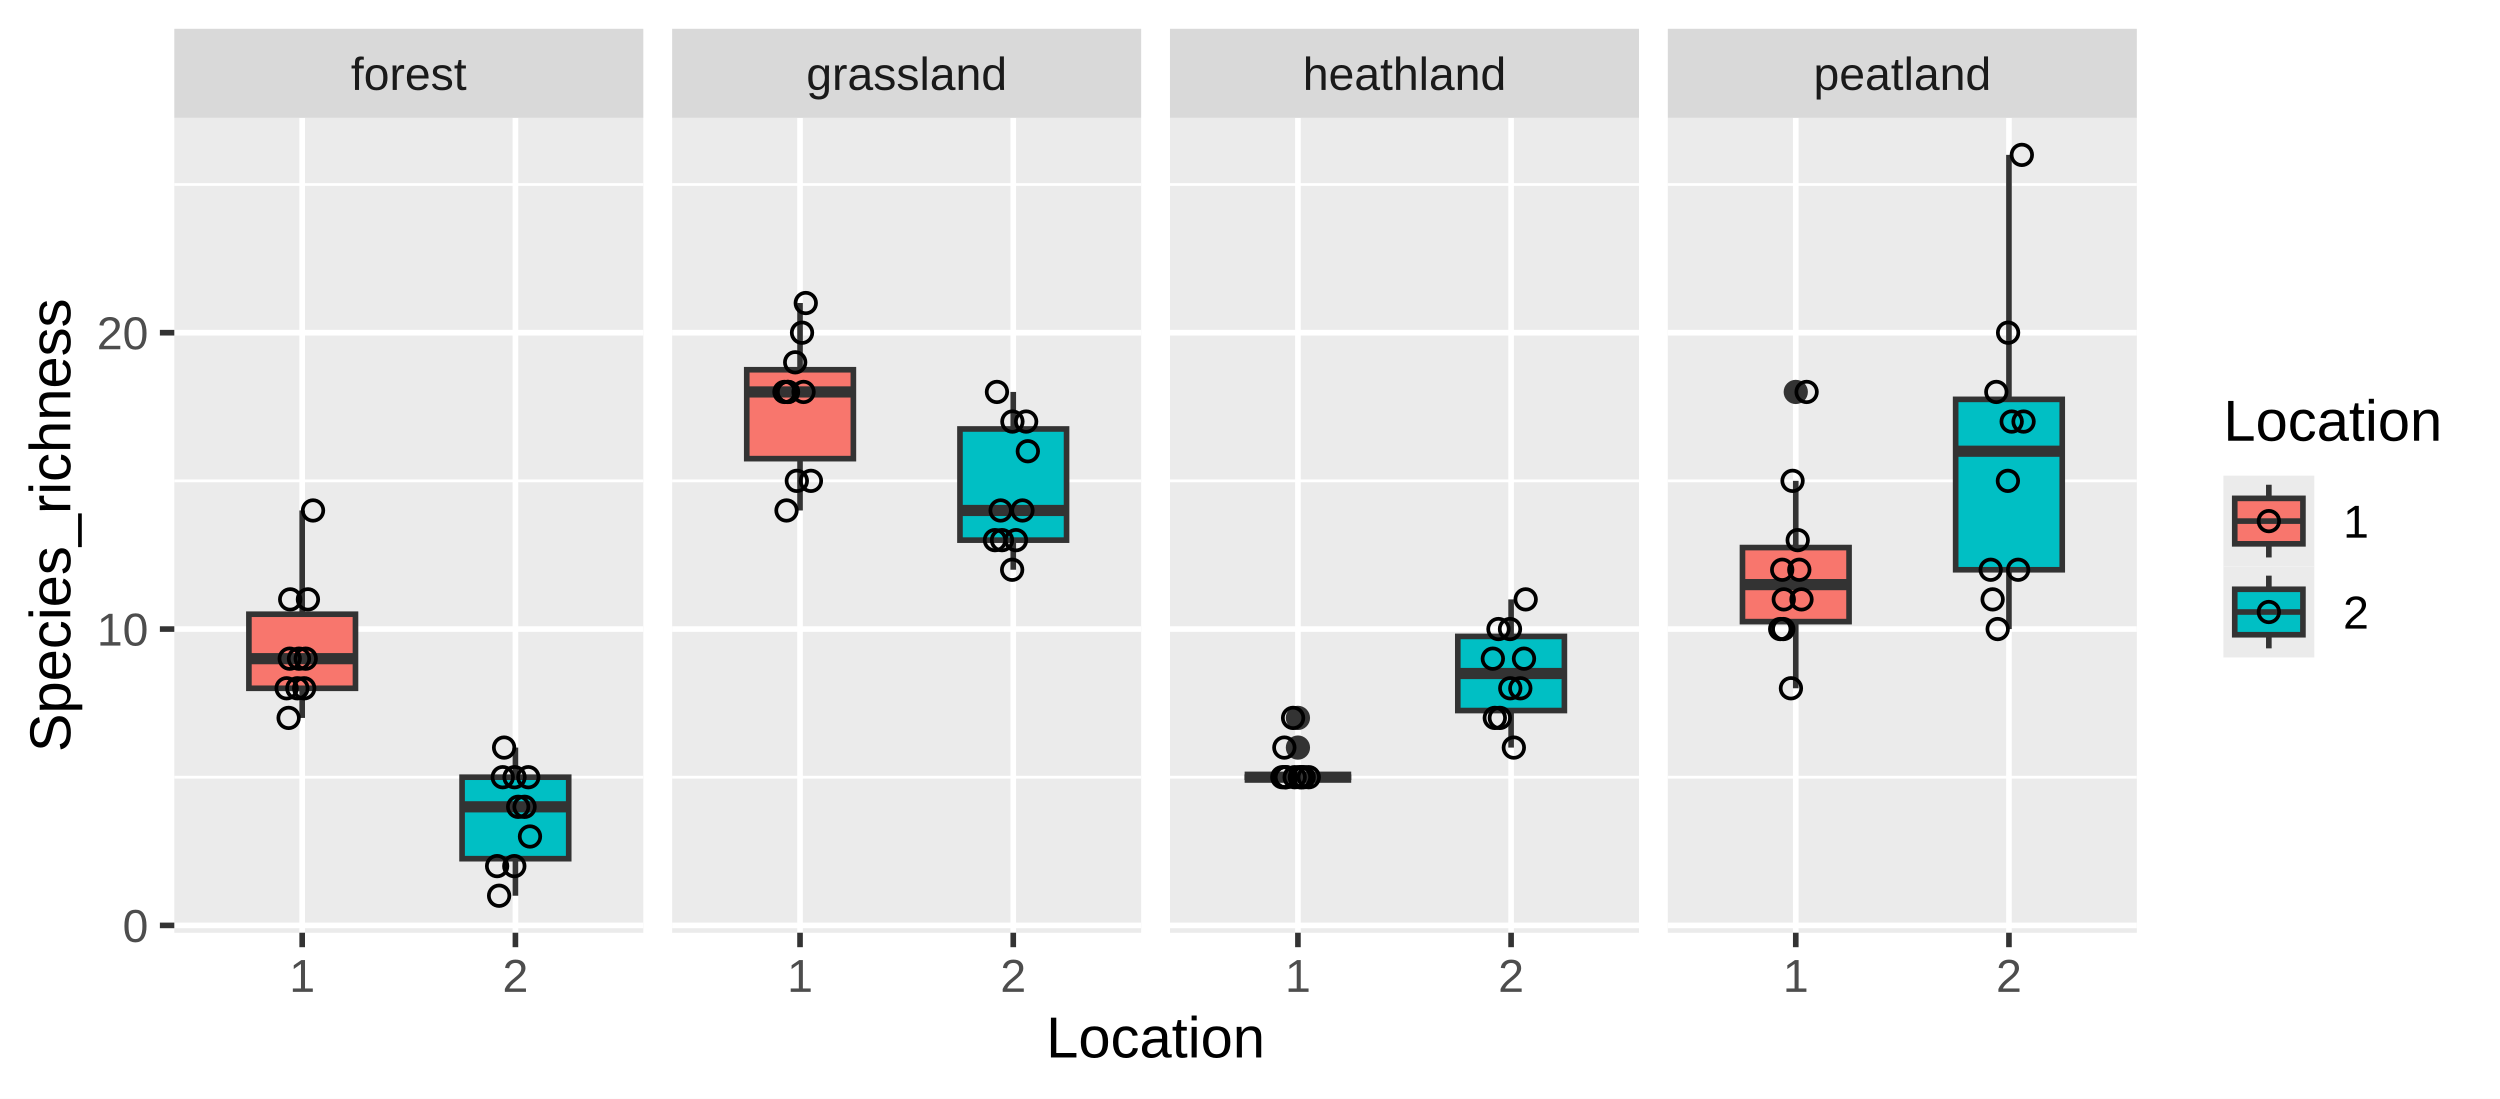
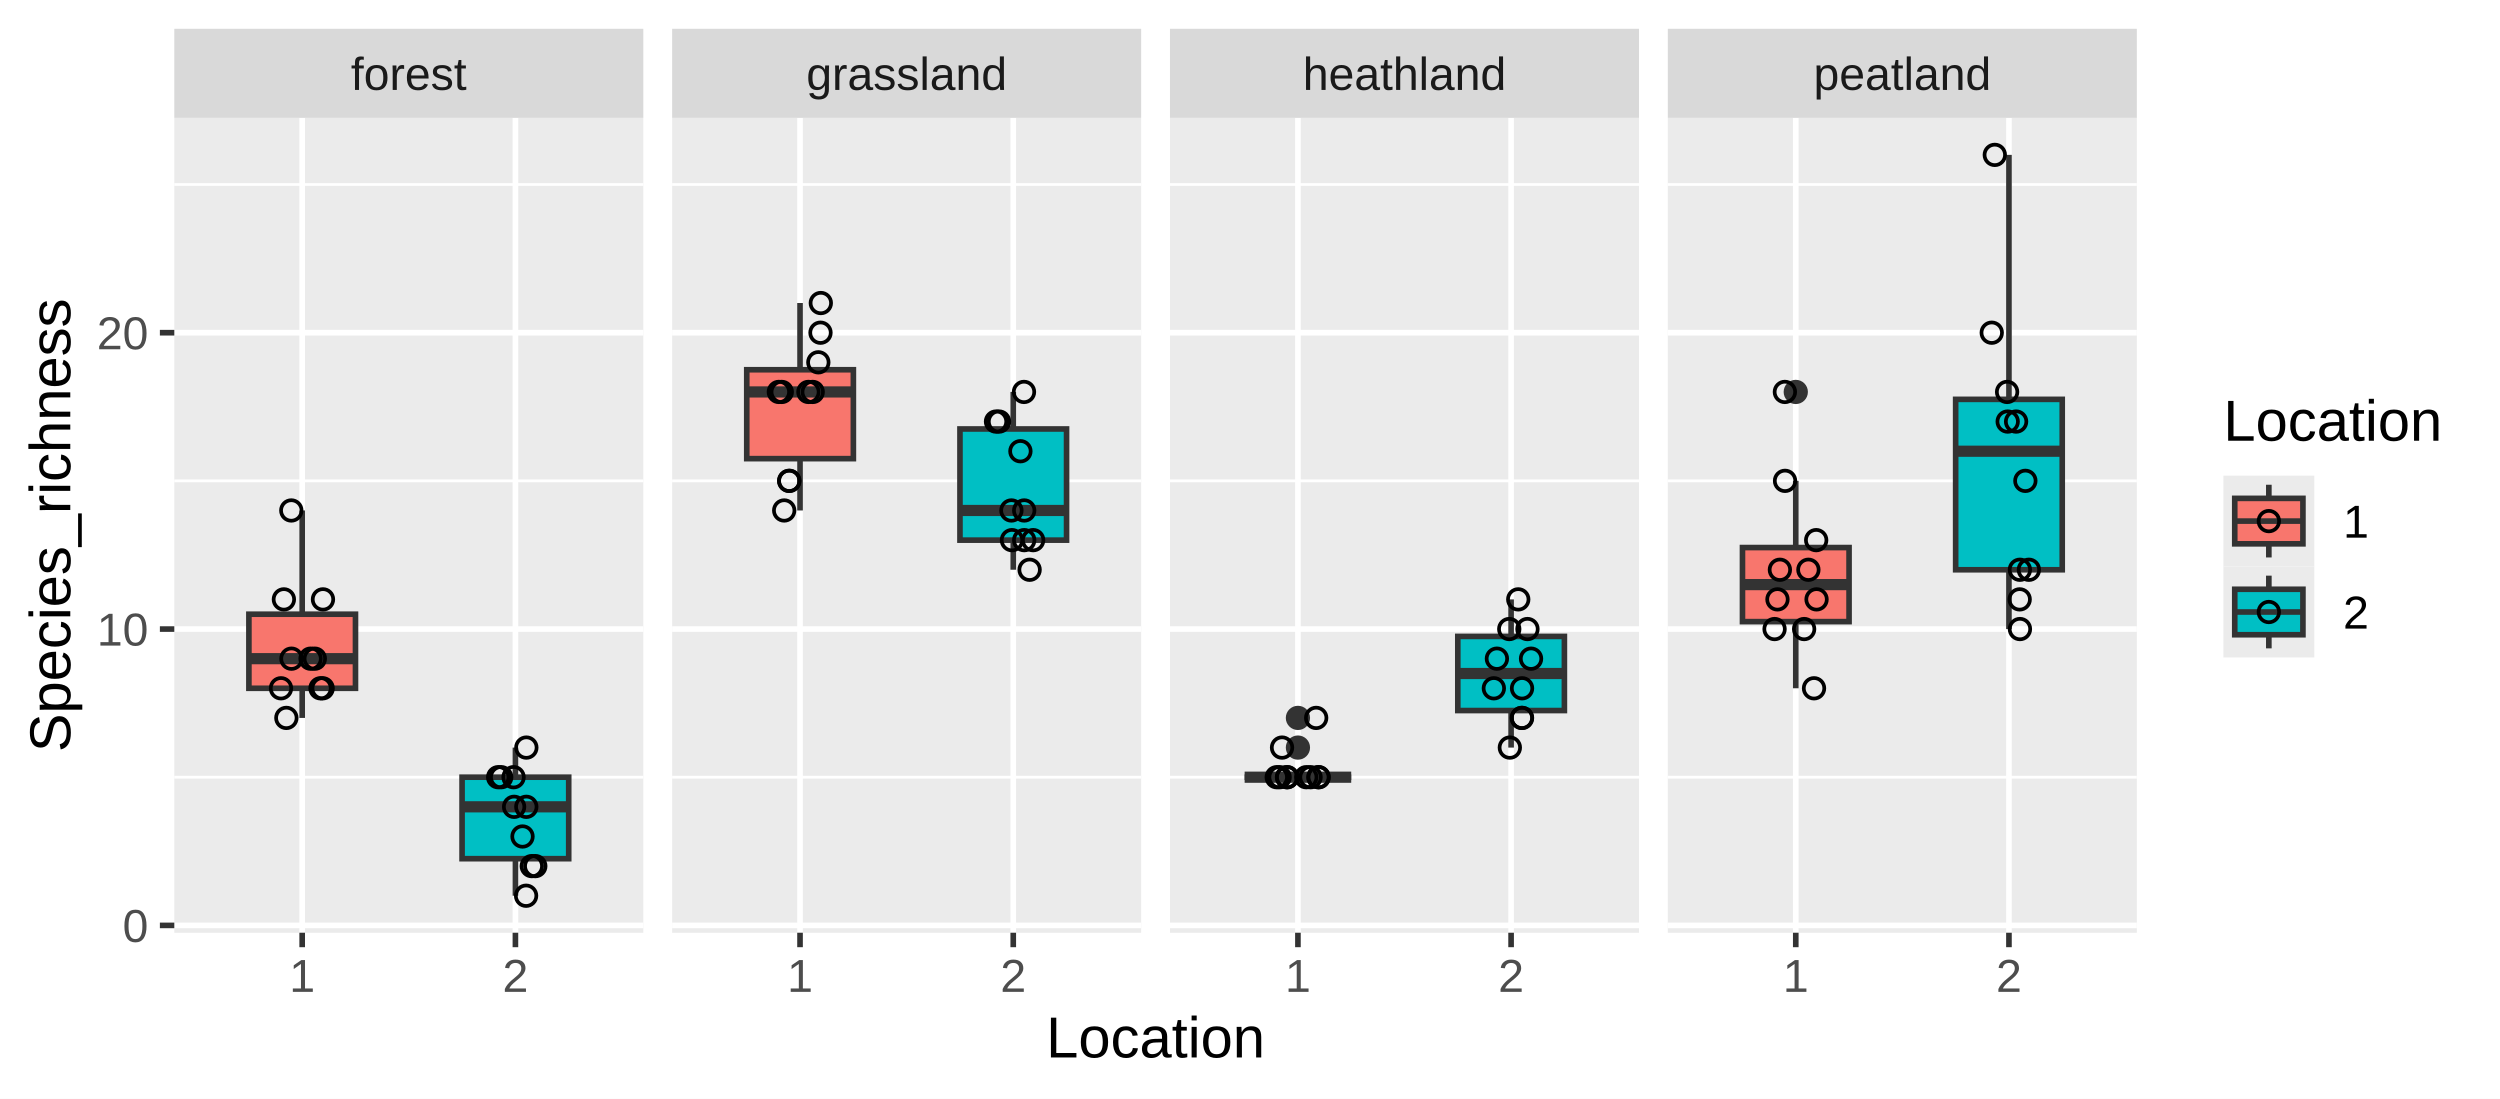
<svg xmlns="http://www.w3.org/2000/svg" width="475.20pt" height="208.80pt" viewBox="0 0 475.20 208.80">
  <g class="svglite">
    <defs>
      <style type="text/css">
    .svglite line, .svglite polyline, .svglite polygon, .svglite path, .svglite rect, .svglite circle {
      fill: none;
      stroke: #000000;
      stroke-linecap: round;
      stroke-linejoin: round;
      stroke-miterlimit: 10.00;
    }
    .svglite text {
      white-space: pre;
    }
    .svglite g.glyphgroup path {
      fill: inherit;
      stroke: none;
    }
  </style>
    </defs>
    <rect width="100%" height="100%" style="stroke: none; fill: #FFFFFF;" />
    <defs>
      <clipPath id="cpMC4wMHw0NzUuMjB8MC4wMHwyMDguODA=">
        <rect x="0.00" y="0.00" width="475.20" height="208.80" />
      </clipPath>
    </defs>
    <g clip-path="url(#cpMC4wMHw0NzUuMjB8MC4wMHwyMDguODA=)">
      <rect x="0" y="0.00" width="475.20" height="208.80" style="stroke-width: 1.07; stroke: #FFFFFF; fill: #FFFFFF;" />
    </g>
    <defs>
      <clipPath id="cpMzMuMTN8MTIyLjI4fDIyLjQwfDE3Ny4zMA==">
        <rect x="33.13" y="22.40" width="89.15" height="154.91" />
      </clipPath>
    </defs>
    <g clip-path="url(#cpMzMuMTN8MTIyLjI4fDIyLjQwfDE3Ny4zMA==)">
      <rect x="33.13" y="22.40" width="89.15" height="154.91" style="stroke-width: 1.07; stroke: none; fill: #EBEBEB;" />
      <polyline points="33.13,147.73 122.28,147.73 " style="stroke-width: 0.53; stroke: #FFFFFF; stroke-linecap: butt;" />
      <polyline points="33.13,91.40 122.28,91.40 " style="stroke-width: 0.53; stroke: #FFFFFF; stroke-linecap: butt;" />
      <polyline points="33.13,35.07 122.28,35.07 " style="stroke-width: 0.53; stroke: #FFFFFF; stroke-linecap: butt;" />
      <polyline points="33.13,175.90 122.28,175.90 " style="stroke-width: 1.07; stroke: #FFFFFF; stroke-linecap: butt;" />
      <polyline points="33.13,119.57 122.28,119.57 " style="stroke-width: 1.07; stroke: #FFFFFF; stroke-linecap: butt;" />
      <polyline points="33.13,63.24 122.28,63.24 " style="stroke-width: 1.07; stroke: #FFFFFF; stroke-linecap: butt;" />
      <polyline points="57.44,177.30 57.44,22.40 " style="stroke-width: 1.07; stroke: #FFFFFF; stroke-linecap: butt;" />
      <polyline points="97.97,177.30 97.97,22.40 " style="stroke-width: 1.07; stroke: #FFFFFF; stroke-linecap: butt;" />
      <line x1="57.44" y1="116.75" x2="57.44" y2="97.03" style="stroke-width: 1.07; stroke: #333333; stroke-linecap: butt;" />
      <line x1="57.44" y1="130.83" x2="57.44" y2="136.46" style="stroke-width: 1.07; stroke: #333333; stroke-linecap: butt;" />
      <polygon points="47.31,116.75 47.31,130.83 67.57,130.83 67.57,116.75 47.31,116.75 " style="stroke-width: 1.07; stroke: #333333; stroke-linecap: butt; stroke-linejoin: miter; fill: #F8766D;" />
      <line x1="47.31" y1="125.20" x2="67.57" y2="125.20" style="stroke-width: 2.13; stroke: #333333; stroke-linecap: butt; stroke-linejoin: miter;" />
      <line x1="97.97" y1="147.73" x2="97.97" y2="142.10" style="stroke-width: 1.07; stroke: #333333; stroke-linecap: butt;" />
      <line x1="97.97" y1="163.22" x2="97.97" y2="170.26" style="stroke-width: 1.07; stroke: #333333; stroke-linecap: butt;" />
      <polygon points="87.83,147.73 87.83,163.22 108.10,163.22 108.10,147.73 87.83,147.73 " style="stroke-width: 1.07; stroke: #333333; stroke-linecap: butt; stroke-linejoin: miter; fill: #00BFC4;" />
      <line x1="87.83" y1="153.36" x2="108.10" y2="153.36" style="stroke-width: 2.13; stroke: #333333; stroke-linecap: butt; stroke-linejoin: miter;" />
-       <circle cx="55.16" cy="113.93" r="1.95" style="stroke-width: 0.71;" />
-       <circle cx="55.07" cy="125.20" r="1.95" style="stroke-width: 0.71;" />
-       <circle cx="58.53" cy="113.93" r="1.95" style="stroke-width: 0.71;" />
-       <circle cx="59.50" cy="97.03" r="1.95" style="stroke-width: 0.71;" />
-       <circle cx="56.83" cy="125.20" r="1.95" style="stroke-width: 0.71;" />
-       <circle cx="56.52" cy="130.83" r="1.95" style="stroke-width: 0.71;" />
-       <circle cx="57.82" cy="130.83" r="1.95" style="stroke-width: 0.71;" />
-       <circle cx="58.11" cy="125.20" r="1.95" style="stroke-width: 0.71;" />
-       <circle cx="54.86" cy="136.46" r="1.95" style="stroke-width: 0.71;" />
-       <circle cx="54.48" cy="130.83" r="1.95" style="stroke-width: 0.71;" />
-       <circle cx="100.42" cy="147.73" r="1.95" style="stroke-width: 0.71;" />
-       <circle cx="95.56" cy="147.73" r="1.95" style="stroke-width: 0.71;" />
-       <circle cx="99.71" cy="153.36" r="1.95" style="stroke-width: 0.71;" />
-       <circle cx="97.80" cy="147.73" r="1.95" style="stroke-width: 0.71;" />
-       <circle cx="94.87" cy="170.26" r="1.95" style="stroke-width: 0.71;" />
-       <circle cx="100.74" cy="159.00" r="1.95" style="stroke-width: 0.71;" />
-       <circle cx="97.76" cy="164.63" r="1.95" style="stroke-width: 0.71;" />
-       <circle cx="94.49" cy="164.63" r="1.95" style="stroke-width: 0.71;" />
-       <circle cx="95.82" cy="142.10" r="1.95" style="stroke-width: 0.71;" />
-       <circle cx="98.49" cy="153.36" r="1.95" style="stroke-width: 0.71;" />
+       <circle cx="53.96" cy="113.93" r="1.95" style="stroke-width: 0.71;" />
+       <circle cx="59.03" cy="125.20" r="1.95" style="stroke-width: 0.71;" />
+       <circle cx="61.39" cy="113.93" r="1.95" style="stroke-width: 0.71;" />
+       <circle cx="55.37" cy="97.03" r="1.95" style="stroke-width: 0.71;" />
+       <circle cx="55.40" cy="125.20" r="1.95" style="stroke-width: 0.71;" />
+       <circle cx="60.92" cy="130.83" r="1.95" style="stroke-width: 0.71;" />
+       <circle cx="61.33" cy="130.83" r="1.95" style="stroke-width: 0.71;" />
+       <circle cx="59.84" cy="125.20" r="1.95" style="stroke-width: 0.71;" />
+       <circle cx="54.43" cy="136.46" r="1.95" style="stroke-width: 0.71;" />
+       <circle cx="53.41" cy="130.83" r="1.95" style="stroke-width: 0.71;" />
+       <circle cx="95.27" cy="147.73" r="1.95" style="stroke-width: 0.71;" />
+       <circle cx="97.62" cy="147.73" r="1.95" style="stroke-width: 0.71;" />
+       <circle cx="100.04" cy="153.36" r="1.95" style="stroke-width: 0.71;" />
+       <circle cx="94.69" cy="147.73" r="1.95" style="stroke-width: 0.71;" />
+       <circle cx="100.00" cy="170.26" r="1.95" style="stroke-width: 0.71;" />
+       <circle cx="99.32" cy="159.00" r="1.95" style="stroke-width: 0.71;" />
+       <circle cx="101.08" cy="164.63" r="1.95" style="stroke-width: 0.71;" />
+       <circle cx="101.75" cy="164.63" r="1.95" style="stroke-width: 0.71;" />
+       <circle cx="100.05" cy="142.10" r="1.95" style="stroke-width: 0.71;" />
+       <circle cx="97.72" cy="153.36" r="1.95" style="stroke-width: 0.71;" />
    </g>
    <g clip-path="url(#cpMC4wMHw0NzUuMjB8MC4wMHwyMDguODA=)">
</g>
    <defs>
      <clipPath id="cpMTI3Ljc2fDIxNi45MXwyMi40MHwxNzcuMzA=">
        <rect x="127.76" y="22.40" width="89.15" height="154.91" />
      </clipPath>
    </defs>
    <g clip-path="url(#cpMTI3Ljc2fDIxNi45MXwyMi40MHwxNzcuMzA=)">
      <rect x="127.76" y="22.40" width="89.15" height="154.91" style="stroke-width: 1.07; stroke: none; fill: #EBEBEB;" />
      <polyline points="127.76,147.73 216.91,147.73 " style="stroke-width: 0.53; stroke: #FFFFFF; stroke-linecap: butt;" />
      <polyline points="127.76,91.40 216.91,91.40 " style="stroke-width: 0.53; stroke: #FFFFFF; stroke-linecap: butt;" />
      <polyline points="127.76,35.07 216.91,35.07 " style="stroke-width: 0.53; stroke: #FFFFFF; stroke-linecap: butt;" />
      <polyline points="127.76,175.90 216.91,175.90 " style="stroke-width: 1.07; stroke: #FFFFFF; stroke-linecap: butt;" />
      <polyline points="127.76,119.57 216.91,119.57 " style="stroke-width: 1.07; stroke: #FFFFFF; stroke-linecap: butt;" />
      <polyline points="127.76,63.24 216.91,63.24 " style="stroke-width: 1.07; stroke: #FFFFFF; stroke-linecap: butt;" />
      <polyline points="152.07,177.30 152.07,22.40 " style="stroke-width: 1.07; stroke: #FFFFFF; stroke-linecap: butt;" />
      <polyline points="192.60,177.30 192.60,22.40 " style="stroke-width: 1.07; stroke: #FFFFFF; stroke-linecap: butt;" />
      <line x1="152.07" y1="70.28" x2="152.07" y2="57.60" style="stroke-width: 1.07; stroke: #333333; stroke-linecap: butt;" />
      <line x1="152.07" y1="87.18" x2="152.07" y2="97.03" style="stroke-width: 1.07; stroke: #333333; stroke-linecap: butt;" />
      <polygon points="141.94,70.28 141.94,87.18 162.21,87.18 162.21,70.28 141.94,70.28 " style="stroke-width: 1.07; stroke: #333333; stroke-linecap: butt; stroke-linejoin: miter; fill: #F8766D;" />
      <line x1="141.94" y1="74.50" x2="162.21" y2="74.50" style="stroke-width: 2.13; stroke: #333333; stroke-linecap: butt; stroke-linejoin: miter;" />
      <line x1="192.60" y1="81.54" x2="192.60" y2="74.50" style="stroke-width: 1.07; stroke: #333333; stroke-linecap: butt;" />
      <line x1="192.60" y1="102.67" x2="192.60" y2="108.30" style="stroke-width: 1.07; stroke: #333333; stroke-linecap: butt;" />
      <polygon points="182.47,81.54 182.47,102.67 202.73,102.67 202.73,81.54 182.47,81.54 " style="stroke-width: 1.07; stroke: #333333; stroke-linecap: butt; stroke-linejoin: miter; fill: #00BFC4;" />
      <line x1="182.47" y1="97.03" x2="202.73" y2="97.03" style="stroke-width: 2.13; stroke: #333333; stroke-linecap: butt; stroke-linejoin: miter;" />
-       <circle cx="149.79" cy="74.50" r="1.95" style="stroke-width: 0.71;" />
-       <circle cx="149.70" cy="74.50" r="1.95" style="stroke-width: 0.71;" />
-       <circle cx="153.16" cy="57.60" r="1.95" style="stroke-width: 0.71;" />
-       <circle cx="154.14" cy="91.40" r="1.95" style="stroke-width: 0.71;" />
-       <circle cx="151.46" cy="91.40" r="1.95" style="stroke-width: 0.71;" />
-       <circle cx="151.15" cy="68.87" r="1.95" style="stroke-width: 0.71;" />
-       <circle cx="152.45" cy="63.24" r="1.95" style="stroke-width: 0.71;" />
-       <circle cx="152.74" cy="74.50" r="1.95" style="stroke-width: 0.71;" />
-       <circle cx="149.50" cy="97.03" r="1.95" style="stroke-width: 0.71;" />
-       <circle cx="149.11" cy="74.50" r="1.95" style="stroke-width: 0.71;" />
-       <circle cx="195.05" cy="80.13" r="1.95" style="stroke-width: 0.71;" />
-       <circle cx="190.20" cy="97.03" r="1.95" style="stroke-width: 0.71;" />
-       <circle cx="194.35" cy="97.03" r="1.95" style="stroke-width: 0.71;" />
-       <circle cx="192.44" cy="80.13" r="1.95" style="stroke-width: 0.71;" />
-       <circle cx="189.50" cy="74.50" r="1.95" style="stroke-width: 0.71;" />
-       <circle cx="195.37" cy="85.77" r="1.95" style="stroke-width: 0.71;" />
-       <circle cx="192.39" cy="108.30" r="1.95" style="stroke-width: 0.71;" />
-       <circle cx="189.12" cy="102.67" r="1.95" style="stroke-width: 0.71;" />
-       <circle cx="190.46" cy="102.67" r="1.95" style="stroke-width: 0.71;" />
-       <circle cx="193.12" cy="102.67" r="1.95" style="stroke-width: 0.71;" />
+       <circle cx="148.60" cy="74.50" r="1.95" style="stroke-width: 0.71;" />
+       <circle cx="153.66" cy="74.50" r="1.95" style="stroke-width: 0.71;" />
+       <circle cx="156.02" cy="57.60" r="1.95" style="stroke-width: 0.71;" />
+       <circle cx="150.00" cy="91.40" r="1.95" style="stroke-width: 0.71;" />
+       <circle cx="150.04" cy="91.40" r="1.95" style="stroke-width: 0.71;" />
+       <circle cx="155.55" cy="68.87" r="1.95" style="stroke-width: 0.71;" />
+       <circle cx="155.96" cy="63.24" r="1.95" style="stroke-width: 0.71;" />
+       <circle cx="154.48" cy="74.50" r="1.95" style="stroke-width: 0.71;" />
+       <circle cx="149.06" cy="97.03" r="1.95" style="stroke-width: 0.71;" />
+       <circle cx="148.04" cy="74.50" r="1.95" style="stroke-width: 0.71;" />
+       <circle cx="189.90" cy="80.13" r="1.95" style="stroke-width: 0.71;" />
+       <circle cx="192.25" cy="97.03" r="1.95" style="stroke-width: 0.71;" />
+       <circle cx="194.68" cy="97.03" r="1.95" style="stroke-width: 0.71;" />
+       <circle cx="189.32" cy="80.13" r="1.95" style="stroke-width: 0.71;" />
+       <circle cx="194.64" cy="74.50" r="1.95" style="stroke-width: 0.71;" />
+       <circle cx="193.96" cy="85.77" r="1.95" style="stroke-width: 0.71;" />
+       <circle cx="195.71" cy="108.30" r="1.95" style="stroke-width: 0.71;" />
+       <circle cx="196.38" cy="102.67" r="1.95" style="stroke-width: 0.71;" />
+       <circle cx="194.68" cy="102.67" r="1.95" style="stroke-width: 0.71;" />
+       <circle cx="192.35" cy="102.67" r="1.95" style="stroke-width: 0.71;" />
    </g>
    <g clip-path="url(#cpMC4wMHw0NzUuMjB8MC4wMHwyMDguODA=)">
</g>
    <defs>
      <clipPath id="cpMjIyLjM5fDMxMS41NXwyMi40MHwxNzcuMzA=">
        <rect x="222.39" y="22.40" width="89.15" height="154.91" />
      </clipPath>
    </defs>
    <g clip-path="url(#cpMjIyLjM5fDMxMS41NXwyMi40MHwxNzcuMzA=)">
      <rect x="222.39" y="22.40" width="89.15" height="154.91" style="stroke-width: 1.07; stroke: none; fill: #EBEBEB;" />
      <polyline points="222.39,147.73 311.55,147.73 " style="stroke-width: 0.53; stroke: #FFFFFF; stroke-linecap: butt;" />
      <polyline points="222.39,91.40 311.55,91.40 " style="stroke-width: 0.53; stroke: #FFFFFF; stroke-linecap: butt;" />
      <polyline points="222.39,35.07 311.55,35.07 " style="stroke-width: 0.53; stroke: #FFFFFF; stroke-linecap: butt;" />
      <polyline points="222.39,175.90 311.55,175.90 " style="stroke-width: 1.07; stroke: #FFFFFF; stroke-linecap: butt;" />
      <polyline points="222.39,119.57 311.55,119.57 " style="stroke-width: 1.07; stroke: #FFFFFF; stroke-linecap: butt;" />
      <polyline points="222.39,63.24 311.55,63.24 " style="stroke-width: 1.07; stroke: #FFFFFF; stroke-linecap: butt;" />
      <polyline points="246.71,177.30 246.71,22.40 " style="stroke-width: 1.07; stroke: #FFFFFF; stroke-linecap: butt;" />
      <polyline points="287.23,177.30 287.23,22.40 " style="stroke-width: 1.07; stroke: #FFFFFF; stroke-linecap: butt;" />
      <circle cx="246.71" cy="136.46" r="1.95" style="stroke-width: 0.71; stroke: #333333; fill: #333333;" />
      <circle cx="246.71" cy="142.10" r="1.95" style="stroke-width: 0.71; stroke: #333333; fill: #333333;" />
      <line x1="246.71" y1="147.73" x2="246.71" y2="147.73" style="stroke-width: 1.07; stroke: #333333; stroke-linecap: butt;" />
      <line x1="246.71" y1="147.73" x2="246.71" y2="147.73" style="stroke-width: 1.07; stroke: #333333; stroke-linecap: butt;" />
      <polygon points="236.58,147.73 236.58,147.73 256.84,147.73 256.84,147.73 236.58,147.73 " style="stroke-width: 1.07; stroke: #333333; stroke-linecap: butt; stroke-linejoin: miter; fill: #F8766D;" />
      <line x1="236.58" y1="147.73" x2="256.84" y2="147.73" style="stroke-width: 2.13; stroke: #333333; stroke-linecap: butt; stroke-linejoin: miter;" />
      <line x1="287.23" y1="120.97" x2="287.23" y2="113.93" style="stroke-width: 1.07; stroke: #333333; stroke-linecap: butt;" />
      <line x1="287.23" y1="135.06" x2="287.23" y2="142.10" style="stroke-width: 1.07; stroke: #333333; stroke-linecap: butt;" />
      <polygon points="277.10,120.97 277.10,135.06 297.36,135.06 297.36,120.97 277.10,120.97 " style="stroke-width: 1.07; stroke: #333333; stroke-linecap: butt; stroke-linejoin: miter; fill: #00BFC4;" />
      <line x1="277.10" y1="128.02" x2="297.36" y2="128.02" style="stroke-width: 2.13; stroke: #333333; stroke-linecap: butt; stroke-linejoin: miter;" />
-       <circle cx="244.42" cy="147.73" r="1.95" style="stroke-width: 0.71;" />
-       <circle cx="244.34" cy="147.73" r="1.95" style="stroke-width: 0.71;" />
-       <circle cx="247.80" cy="147.73" r="1.95" style="stroke-width: 0.71;" />
-       <circle cx="248.77" cy="147.73" r="1.95" style="stroke-width: 0.71;" />
-       <circle cx="246.09" cy="147.73" r="1.95" style="stroke-width: 0.71;" />
-       <circle cx="245.79" cy="136.46" r="1.95" style="stroke-width: 0.71;" />
-       <circle cx="247.08" cy="147.73" r="1.95" style="stroke-width: 0.71;" />
-       <circle cx="247.38" cy="147.73" r="1.95" style="stroke-width: 0.71;" />
-       <circle cx="244.13" cy="142.10" r="1.95" style="stroke-width: 0.71;" />
-       <circle cx="243.74" cy="147.73" r="1.95" style="stroke-width: 0.71;" />
-       <circle cx="289.68" cy="125.20" r="1.95" style="stroke-width: 0.71;" />
-       <circle cx="284.83" cy="119.57" r="1.95" style="stroke-width: 0.71;" />
-       <circle cx="288.98" cy="130.83" r="1.95" style="stroke-width: 0.71;" />
-       <circle cx="287.07" cy="130.83" r="1.95" style="stroke-width: 0.71;" />
-       <circle cx="284.13" cy="136.46" r="1.95" style="stroke-width: 0.71;" />
-       <circle cx="290.00" cy="113.93" r="1.95" style="stroke-width: 0.71;" />
-       <circle cx="287.02" cy="119.57" r="1.95" style="stroke-width: 0.71;" />
-       <circle cx="283.76" cy="125.20" r="1.95" style="stroke-width: 0.71;" />
-       <circle cx="285.09" cy="136.46" r="1.95" style="stroke-width: 0.71;" />
-       <circle cx="287.75" cy="142.10" r="1.95" style="stroke-width: 0.71;" />
+       <circle cx="243.23" cy="147.73" r="1.95" style="stroke-width: 0.71;" />
+       <circle cx="248.29" cy="147.73" r="1.95" style="stroke-width: 0.71;" />
+       <circle cx="250.66" cy="147.73" r="1.95" style="stroke-width: 0.71;" />
+       <circle cx="244.63" cy="147.73" r="1.95" style="stroke-width: 0.71;" />
+       <circle cx="244.67" cy="147.73" r="1.95" style="stroke-width: 0.71;" />
+       <circle cx="250.18" cy="136.46" r="1.95" style="stroke-width: 0.71;" />
+       <circle cx="250.59" cy="147.73" r="1.95" style="stroke-width: 0.71;" />
+       <circle cx="249.11" cy="147.73" r="1.95" style="stroke-width: 0.71;" />
+       <circle cx="243.69" cy="142.10" r="1.95" style="stroke-width: 0.71;" />
+       <circle cx="242.68" cy="147.73" r="1.95" style="stroke-width: 0.71;" />
+       <circle cx="284.53" cy="125.20" r="1.95" style="stroke-width: 0.71;" />
+       <circle cx="286.88" cy="119.57" r="1.95" style="stroke-width: 0.71;" />
+       <circle cx="289.31" cy="130.83" r="1.95" style="stroke-width: 0.71;" />
+       <circle cx="283.95" cy="130.83" r="1.95" style="stroke-width: 0.71;" />
+       <circle cx="289.27" cy="136.46" r="1.95" style="stroke-width: 0.71;" />
+       <circle cx="288.59" cy="113.93" r="1.95" style="stroke-width: 0.71;" />
+       <circle cx="290.34" cy="119.57" r="1.95" style="stroke-width: 0.71;" />
+       <circle cx="291.02" cy="125.20" r="1.95" style="stroke-width: 0.71;" />
+       <circle cx="289.31" cy="136.46" r="1.95" style="stroke-width: 0.71;" />
+       <circle cx="286.99" cy="142.10" r="1.95" style="stroke-width: 0.71;" />
    </g>
    <g clip-path="url(#cpMC4wMHw0NzUuMjB8MC4wMHwyMDguODA=)">
</g>
    <defs>
      <clipPath id="cpMzE3LjAyfDQwNi4xOHwyMi40MHwxNzcuMzA=">
        <rect x="317.02" y="22.40" width="89.15" height="154.91" />
      </clipPath>
    </defs>
    <g clip-path="url(#cpMzE3LjAyfDQwNi4xOHwyMi40MHwxNzcuMzA=)">
      <rect x="317.02" y="22.40" width="89.15" height="154.91" style="stroke-width: 1.07; stroke: none; fill: #EBEBEB;" />
      <polyline points="317.02,147.73 406.18,147.73 " style="stroke-width: 0.53; stroke: #FFFFFF; stroke-linecap: butt;" />
      <polyline points="317.02,91.40 406.18,91.40 " style="stroke-width: 0.53; stroke: #FFFFFF; stroke-linecap: butt;" />
      <polyline points="317.02,35.07 406.18,35.07 " style="stroke-width: 0.53; stroke: #FFFFFF; stroke-linecap: butt;" />
      <polyline points="317.02,175.90 406.18,175.90 " style="stroke-width: 1.07; stroke: #FFFFFF; stroke-linecap: butt;" />
      <polyline points="317.02,119.57 406.18,119.57 " style="stroke-width: 1.07; stroke: #FFFFFF; stroke-linecap: butt;" />
      <polyline points="317.02,63.24 406.18,63.24 " style="stroke-width: 1.07; stroke: #FFFFFF; stroke-linecap: butt;" />
      <polyline points="341.34,177.30 341.34,22.40 " style="stroke-width: 1.07; stroke: #FFFFFF; stroke-linecap: butt;" />
      <polyline points="381.86,177.30 381.86,22.40 " style="stroke-width: 1.07; stroke: #FFFFFF; stroke-linecap: butt;" />
      <circle cx="341.34" cy="74.50" r="1.95" style="stroke-width: 0.71; stroke: #333333; fill: #333333;" />
      <line x1="341.34" y1="104.08" x2="341.34" y2="91.40" style="stroke-width: 1.07; stroke: #333333; stroke-linecap: butt;" />
      <line x1="341.34" y1="118.16" x2="341.34" y2="130.83" style="stroke-width: 1.07; stroke: #333333; stroke-linecap: butt;" />
      <polygon points="331.21,104.08 331.21,118.16 351.47,118.16 351.47,104.08 331.21,104.08 " style="stroke-width: 1.07; stroke: #333333; stroke-linecap: butt; stroke-linejoin: miter; fill: #F8766D;" />
      <line x1="331.21" y1="111.12" x2="351.47" y2="111.12" style="stroke-width: 2.13; stroke: #333333; stroke-linecap: butt; stroke-linejoin: miter;" />
      <line x1="381.86" y1="75.91" x2="381.86" y2="29.44" style="stroke-width: 1.07; stroke: #333333; stroke-linecap: butt;" />
      <line x1="381.86" y1="108.30" x2="381.86" y2="119.57" style="stroke-width: 1.07; stroke: #333333; stroke-linecap: butt;" />
      <polygon points="371.73,75.91 371.73,108.30 391.99,108.30 391.99,75.91 371.73,75.91 " style="stroke-width: 1.07; stroke: #333333; stroke-linecap: butt; stroke-linejoin: miter; fill: #00BFC4;" />
      <line x1="371.73" y1="85.77" x2="391.99" y2="85.77" style="stroke-width: 2.13; stroke: #333333; stroke-linecap: butt; stroke-linejoin: miter;" />
-       <circle cx="339.06" cy="113.93" r="1.95" style="stroke-width: 0.71;" />
-       <circle cx="338.97" cy="119.57" r="1.95" style="stroke-width: 0.71;" />
-       <circle cx="342.43" cy="113.93" r="1.95" style="stroke-width: 0.71;" />
-       <circle cx="343.40" cy="74.50" r="1.95" style="stroke-width: 0.71;" />
-       <circle cx="340.73" cy="91.40" r="1.95" style="stroke-width: 0.71;" />
-       <circle cx="340.42" cy="130.83" r="1.95" style="stroke-width: 0.71;" />
-       <circle cx="341.71" cy="102.67" r="1.95" style="stroke-width: 0.71;" />
-       <circle cx="342.01" cy="108.30" r="1.95" style="stroke-width: 0.71;" />
-       <circle cx="338.76" cy="108.30" r="1.95" style="stroke-width: 0.71;" />
-       <circle cx="338.38" cy="119.57" r="1.95" style="stroke-width: 0.71;" />
-       <circle cx="384.31" cy="29.44" r="1.95" style="stroke-width: 0.71;" />
-       <circle cx="379.46" cy="74.50" r="1.95" style="stroke-width: 0.71;" />
-       <circle cx="383.61" cy="108.30" r="1.95" style="stroke-width: 0.71;" />
-       <circle cx="381.70" cy="63.24" r="1.95" style="stroke-width: 0.71;" />
-       <circle cx="378.76" cy="113.93" r="1.95" style="stroke-width: 0.71;" />
-       <circle cx="384.64" cy="80.13" r="1.95" style="stroke-width: 0.71;" />
-       <circle cx="381.66" cy="91.40" r="1.95" style="stroke-width: 0.71;" />
-       <circle cx="378.39" cy="108.30" r="1.95" style="stroke-width: 0.71;" />
-       <circle cx="379.72" cy="119.57" r="1.95" style="stroke-width: 0.71;" />
-       <circle cx="382.38" cy="80.13" r="1.95" style="stroke-width: 0.71;" />
+       <circle cx="337.86" cy="113.93" r="1.95" style="stroke-width: 0.71;" />
+       <circle cx="342.93" cy="119.57" r="1.95" style="stroke-width: 0.71;" />
+       <circle cx="345.29" cy="113.93" r="1.95" style="stroke-width: 0.71;" />
+       <circle cx="339.27" cy="74.50" r="1.95" style="stroke-width: 0.71;" />
+       <circle cx="339.30" cy="91.40" r="1.95" style="stroke-width: 0.71;" />
+       <circle cx="344.81" cy="130.83" r="1.95" style="stroke-width: 0.71;" />
+       <circle cx="345.22" cy="102.67" r="1.95" style="stroke-width: 0.71;" />
+       <circle cx="343.74" cy="108.30" r="1.95" style="stroke-width: 0.71;" />
+       <circle cx="338.32" cy="108.30" r="1.95" style="stroke-width: 0.71;" />
+       <circle cx="337.31" cy="119.57" r="1.95" style="stroke-width: 0.71;" />
+       <circle cx="379.17" cy="29.44" r="1.95" style="stroke-width: 0.71;" />
+       <circle cx="381.51" cy="74.50" r="1.95" style="stroke-width: 0.71;" />
+       <circle cx="383.94" cy="108.30" r="1.95" style="stroke-width: 0.71;" />
+       <circle cx="378.59" cy="63.24" r="1.95" style="stroke-width: 0.71;" />
+       <circle cx="383.90" cy="113.93" r="1.95" style="stroke-width: 0.71;" />
+       <circle cx="383.22" cy="80.13" r="1.95" style="stroke-width: 0.71;" />
+       <circle cx="384.98" cy="91.40" r="1.95" style="stroke-width: 0.71;" />
+       <circle cx="385.65" cy="108.30" r="1.95" style="stroke-width: 0.71;" />
+       <circle cx="383.95" cy="119.57" r="1.95" style="stroke-width: 0.71;" />
+       <circle cx="381.62" cy="80.13" r="1.95" style="stroke-width: 0.71;" />
    </g>
    <g clip-path="url(#cpMC4wMHw0NzUuMjB8MC4wMHwyMDguODA=)">
</g>
    <defs>
      <clipPath id="cpMzMuMTN8MTIyLjI4fDUuNDh8MjIuNDA=">
        <rect x="33.13" y="5.48" width="89.15" height="16.92" />
      </clipPath>
    </defs>
    <g clip-path="url(#cpMzMuMTN8MTIyLjI4fDUuNDh8MjIuNDA=)">
      <rect x="33.13" y="5.48" width="89.15" height="16.92" style="stroke-width: 1.07; stroke: none; fill: #D9D9D9;" />
      <text x="77.70" y="17.09" text-anchor="middle" style="font-size: 8.80px;fill: #1A1A1A; font-family: &quot;Arial&quot;;" textLength="21.98px" lengthAdjust="spacingAndGlyphs">forest</text>
    </g>
    <g clip-path="url(#cpMC4wMHw0NzUuMjB8MC4wMHwyMDguODA=)">
</g>
    <defs>
      <clipPath id="cpMTI3Ljc2fDIxNi45MXw1LjQ4fDIyLjQw">
        <rect x="127.76" y="5.48" width="89.15" height="16.92" />
      </clipPath>
    </defs>
    <g clip-path="url(#cpMTI3Ljc2fDIxNi45MXw1LjQ4fDIyLjQw)">
      <rect x="127.76" y="5.48" width="89.15" height="16.92" style="stroke-width: 1.07; stroke: none; fill: #D9D9D9;" />
      <text x="172.34" y="17.09" text-anchor="middle" style="font-size: 8.80px;fill: #1A1A1A; font-family: &quot;Arial&quot;;" textLength="38.14px" lengthAdjust="spacingAndGlyphs">grassland</text>
    </g>
    <g clip-path="url(#cpMC4wMHw0NzUuMjB8MC4wMHwyMDguODA=)">
</g>
    <defs>
      <clipPath id="cpMjIyLjM5fDMxMS41NXw1LjQ4fDIyLjQw">
        <rect x="222.39" y="5.48" width="89.15" height="16.92" />
      </clipPath>
    </defs>
    <g clip-path="url(#cpMjIyLjM5fDMxMS41NXw1LjQ4fDIyLjQw)">
      <rect x="222.39" y="5.48" width="89.15" height="16.92" style="stroke-width: 1.07; stroke: none; fill: #D9D9D9;" />
      <text x="266.97" y="17.09" text-anchor="middle" style="font-size: 8.80px;fill: #1A1A1A; font-family: &quot;Arial&quot;;" textLength="38.62px" lengthAdjust="spacingAndGlyphs">heathland</text>
    </g>
    <g clip-path="url(#cpMC4wMHw0NzUuMjB8MC4wMHwyMDguODA=)">
</g>
    <defs>
      <clipPath id="cpMzE3LjAyfDQwNi4xOHw1LjQ4fDIyLjQw">
        <rect x="317.02" y="5.48" width="89.15" height="16.92" />
      </clipPath>
    </defs>
    <g clip-path="url(#cpMzE3LjAyfDQwNi4xOHw1LjQ4fDIyLjQw)">
      <rect x="317.02" y="5.48" width="89.15" height="16.92" style="stroke-width: 1.07; stroke: none; fill: #D9D9D9;" />
      <text x="361.60" y="17.09" text-anchor="middle" style="font-size: 8.80px;fill: #1A1A1A; font-family: &quot;Arial&quot;;" textLength="33.73px" lengthAdjust="spacingAndGlyphs">peatland</text>
    </g>
    <g clip-path="url(#cpMC4wMHw0NzUuMjB8MC4wMHwyMDguODA=)">
      <polyline points="57.44,180.04 57.44,177.30 " style="stroke-width: 1.07; stroke: #333333; stroke-linecap: butt;" />
      <polyline points="97.97,180.04 97.97,177.30 " style="stroke-width: 1.07; stroke: #333333; stroke-linecap: butt;" />
      <text x="57.44" y="188.54" text-anchor="middle" style="font-size: 8.80px;fill: #4D4D4D; font-family: &quot;Arial&quot;;" textLength="4.89px" lengthAdjust="spacingAndGlyphs">1</text>
      <text x="97.97" y="188.54" text-anchor="middle" style="font-size: 8.80px;fill: #4D4D4D; font-family: &quot;Arial&quot;;" textLength="4.89px" lengthAdjust="spacingAndGlyphs">2</text>
      <polyline points="152.07,180.04 152.07,177.30 " style="stroke-width: 1.07; stroke: #333333; stroke-linecap: butt;" />
      <polyline points="192.60,180.04 192.60,177.30 " style="stroke-width: 1.07; stroke: #333333; stroke-linecap: butt;" />
      <text x="152.07" y="188.54" text-anchor="middle" style="font-size: 8.80px;fill: #4D4D4D; font-family: &quot;Arial&quot;;" textLength="4.89px" lengthAdjust="spacingAndGlyphs">1</text>
      <text x="192.60" y="188.54" text-anchor="middle" style="font-size: 8.80px;fill: #4D4D4D; font-family: &quot;Arial&quot;;" textLength="4.89px" lengthAdjust="spacingAndGlyphs">2</text>
      <polyline points="246.71,180.04 246.71,177.30 " style="stroke-width: 1.07; stroke: #333333; stroke-linecap: butt;" />
      <polyline points="287.23,180.04 287.23,177.30 " style="stroke-width: 1.07; stroke: #333333; stroke-linecap: butt;" />
      <text x="246.71" y="188.54" text-anchor="middle" style="font-size: 8.80px;fill: #4D4D4D; font-family: &quot;Arial&quot;;" textLength="4.89px" lengthAdjust="spacingAndGlyphs">1</text>
      <text x="287.23" y="188.54" text-anchor="middle" style="font-size: 8.80px;fill: #4D4D4D; font-family: &quot;Arial&quot;;" textLength="4.89px" lengthAdjust="spacingAndGlyphs">2</text>
      <polyline points="341.34,180.04 341.34,177.30 " style="stroke-width: 1.07; stroke: #333333; stroke-linecap: butt;" />
      <polyline points="381.86,180.04 381.86,177.30 " style="stroke-width: 1.07; stroke: #333333; stroke-linecap: butt;" />
      <text x="341.34" y="188.54" text-anchor="middle" style="font-size: 8.80px;fill: #4D4D4D; font-family: &quot;Arial&quot;;" textLength="4.89px" lengthAdjust="spacingAndGlyphs">1</text>
      <text x="381.86" y="188.54" text-anchor="middle" style="font-size: 8.80px;fill: #4D4D4D; font-family: &quot;Arial&quot;;" textLength="4.89px" lengthAdjust="spacingAndGlyphs">2</text>
      <text x="28.20" y="179.05" text-anchor="end" style="font-size: 8.80px;fill: #4D4D4D; font-family: &quot;Arial&quot;;" textLength="4.89px" lengthAdjust="spacingAndGlyphs">0</text>
      <text x="28.20" y="122.72" text-anchor="end" style="font-size: 8.80px;fill: #4D4D4D; font-family: &quot;Arial&quot;;" textLength="9.78px" lengthAdjust="spacingAndGlyphs">10</text>
      <text x="28.20" y="66.39" text-anchor="end" style="font-size: 8.80px;fill: #4D4D4D; font-family: &quot;Arial&quot;;" textLength="9.78px" lengthAdjust="spacingAndGlyphs">20</text>
      <polyline points="30.39,175.90 33.13,175.90 " style="stroke-width: 1.07; stroke: #333333; stroke-linecap: butt;" />
      <polyline points="30.39,119.57 33.13,119.57 " style="stroke-width: 1.07; stroke: #333333; stroke-linecap: butt;" />
      <polyline points="30.39,63.24 33.13,63.24 " style="stroke-width: 1.07; stroke: #333333; stroke-linecap: butt;" />
      <text x="219.65" y="201.00" text-anchor="middle" style="font-size: 11.00px; font-family: &quot;Arial&quot;;" textLength="41.62px" lengthAdjust="spacingAndGlyphs">Location</text>
      <text transform="translate(13.36,99.85) rotate(-90)" text-anchor="middle" style="font-size: 11.00px; font-family: &quot;Arial&quot;;" textLength="86.25px" lengthAdjust="spacingAndGlyphs">Species_richness</text>
      <rect x="417.14" y="69.25" width="52.58" height="61.19" style="stroke-width: 1.07; stroke: none; fill: #FFFFFF;" />
      <text x="422.62" y="83.77" style="font-size: 11.00px; font-family: &quot;Arial&quot;;" textLength="41.62px" lengthAdjust="spacingAndGlyphs">Location</text>
      <rect x="422.62" y="90.41" width="17.28" height="17.28" style="stroke-width: 1.07; stroke: none; fill: #EBEBEB;" />
      <polyline points="431.26,105.96 431.26,103.37 " style="stroke-width: 1.07; stroke: #333333; stroke-linecap: butt; stroke-linejoin: miter;" />
      <polyline points="431.26,94.73 431.26,92.14 " style="stroke-width: 1.07; stroke: #333333; stroke-linecap: butt; stroke-linejoin: miter;" />
      <rect x="424.78" y="94.73" width="12.96" height="8.64" style="stroke-width: 1.07; stroke: #333333; stroke-linecap: butt; stroke-linejoin: miter; fill: #F8766D;" />
      <polyline points="424.78,99.05 437.74,99.05 " style="stroke-width: 1.07; stroke: #333333; stroke-linecap: butt; stroke-linejoin: miter;" />
      <polyline points="431.26,105.96 431.26,105.96 " style="stroke-width: 1.07; stroke: #333333; stroke-linecap: butt; stroke-linejoin: miter;" />
      <polyline points="431.26,92.14 431.26,92.14 " style="stroke-width: 1.07; stroke: #333333; stroke-linecap: butt; stroke-linejoin: miter;" />
      <circle cx="431.26" cy="99.05" r="1.95" style="stroke-width: 0.71;" />
      <rect x="422.62" y="107.69" width="17.28" height="17.28" style="stroke-width: 1.07; stroke: none; fill: #EBEBEB;" />
      <polyline points="431.26,123.24 431.26,120.65 " style="stroke-width: 1.07; stroke: #333333; stroke-linecap: butt; stroke-linejoin: miter;" />
      <polyline points="431.26,112.01 431.26,109.42 " style="stroke-width: 1.07; stroke: #333333; stroke-linecap: butt; stroke-linejoin: miter;" />
      <rect x="424.78" y="112.01" width="12.96" height="8.64" style="stroke-width: 1.07; stroke: #333333; stroke-linecap: butt; stroke-linejoin: miter; fill: #00BFC4;" />
      <polyline points="424.78,116.33 437.74,116.33 " style="stroke-width: 1.07; stroke: #333333; stroke-linecap: butt; stroke-linejoin: miter;" />
      <polyline points="431.26,123.24 431.26,123.24 " style="stroke-width: 1.07; stroke: #333333; stroke-linecap: butt; stroke-linejoin: miter;" />
      <polyline points="431.26,109.42 431.26,109.42 " style="stroke-width: 1.07; stroke: #333333; stroke-linecap: butt; stroke-linejoin: miter;" />
      <circle cx="431.26" cy="116.33" r="1.95" style="stroke-width: 0.71;" />
      <text x="445.38" y="102.20" style="font-size: 8.80px; font-family: &quot;Arial&quot;;" textLength="4.89px" lengthAdjust="spacingAndGlyphs">1</text>
      <text x="445.38" y="119.48" style="font-size: 8.80px; font-family: &quot;Arial&quot;;" textLength="4.89px" lengthAdjust="spacingAndGlyphs">2</text>
    </g>
  </g>
</svg>
